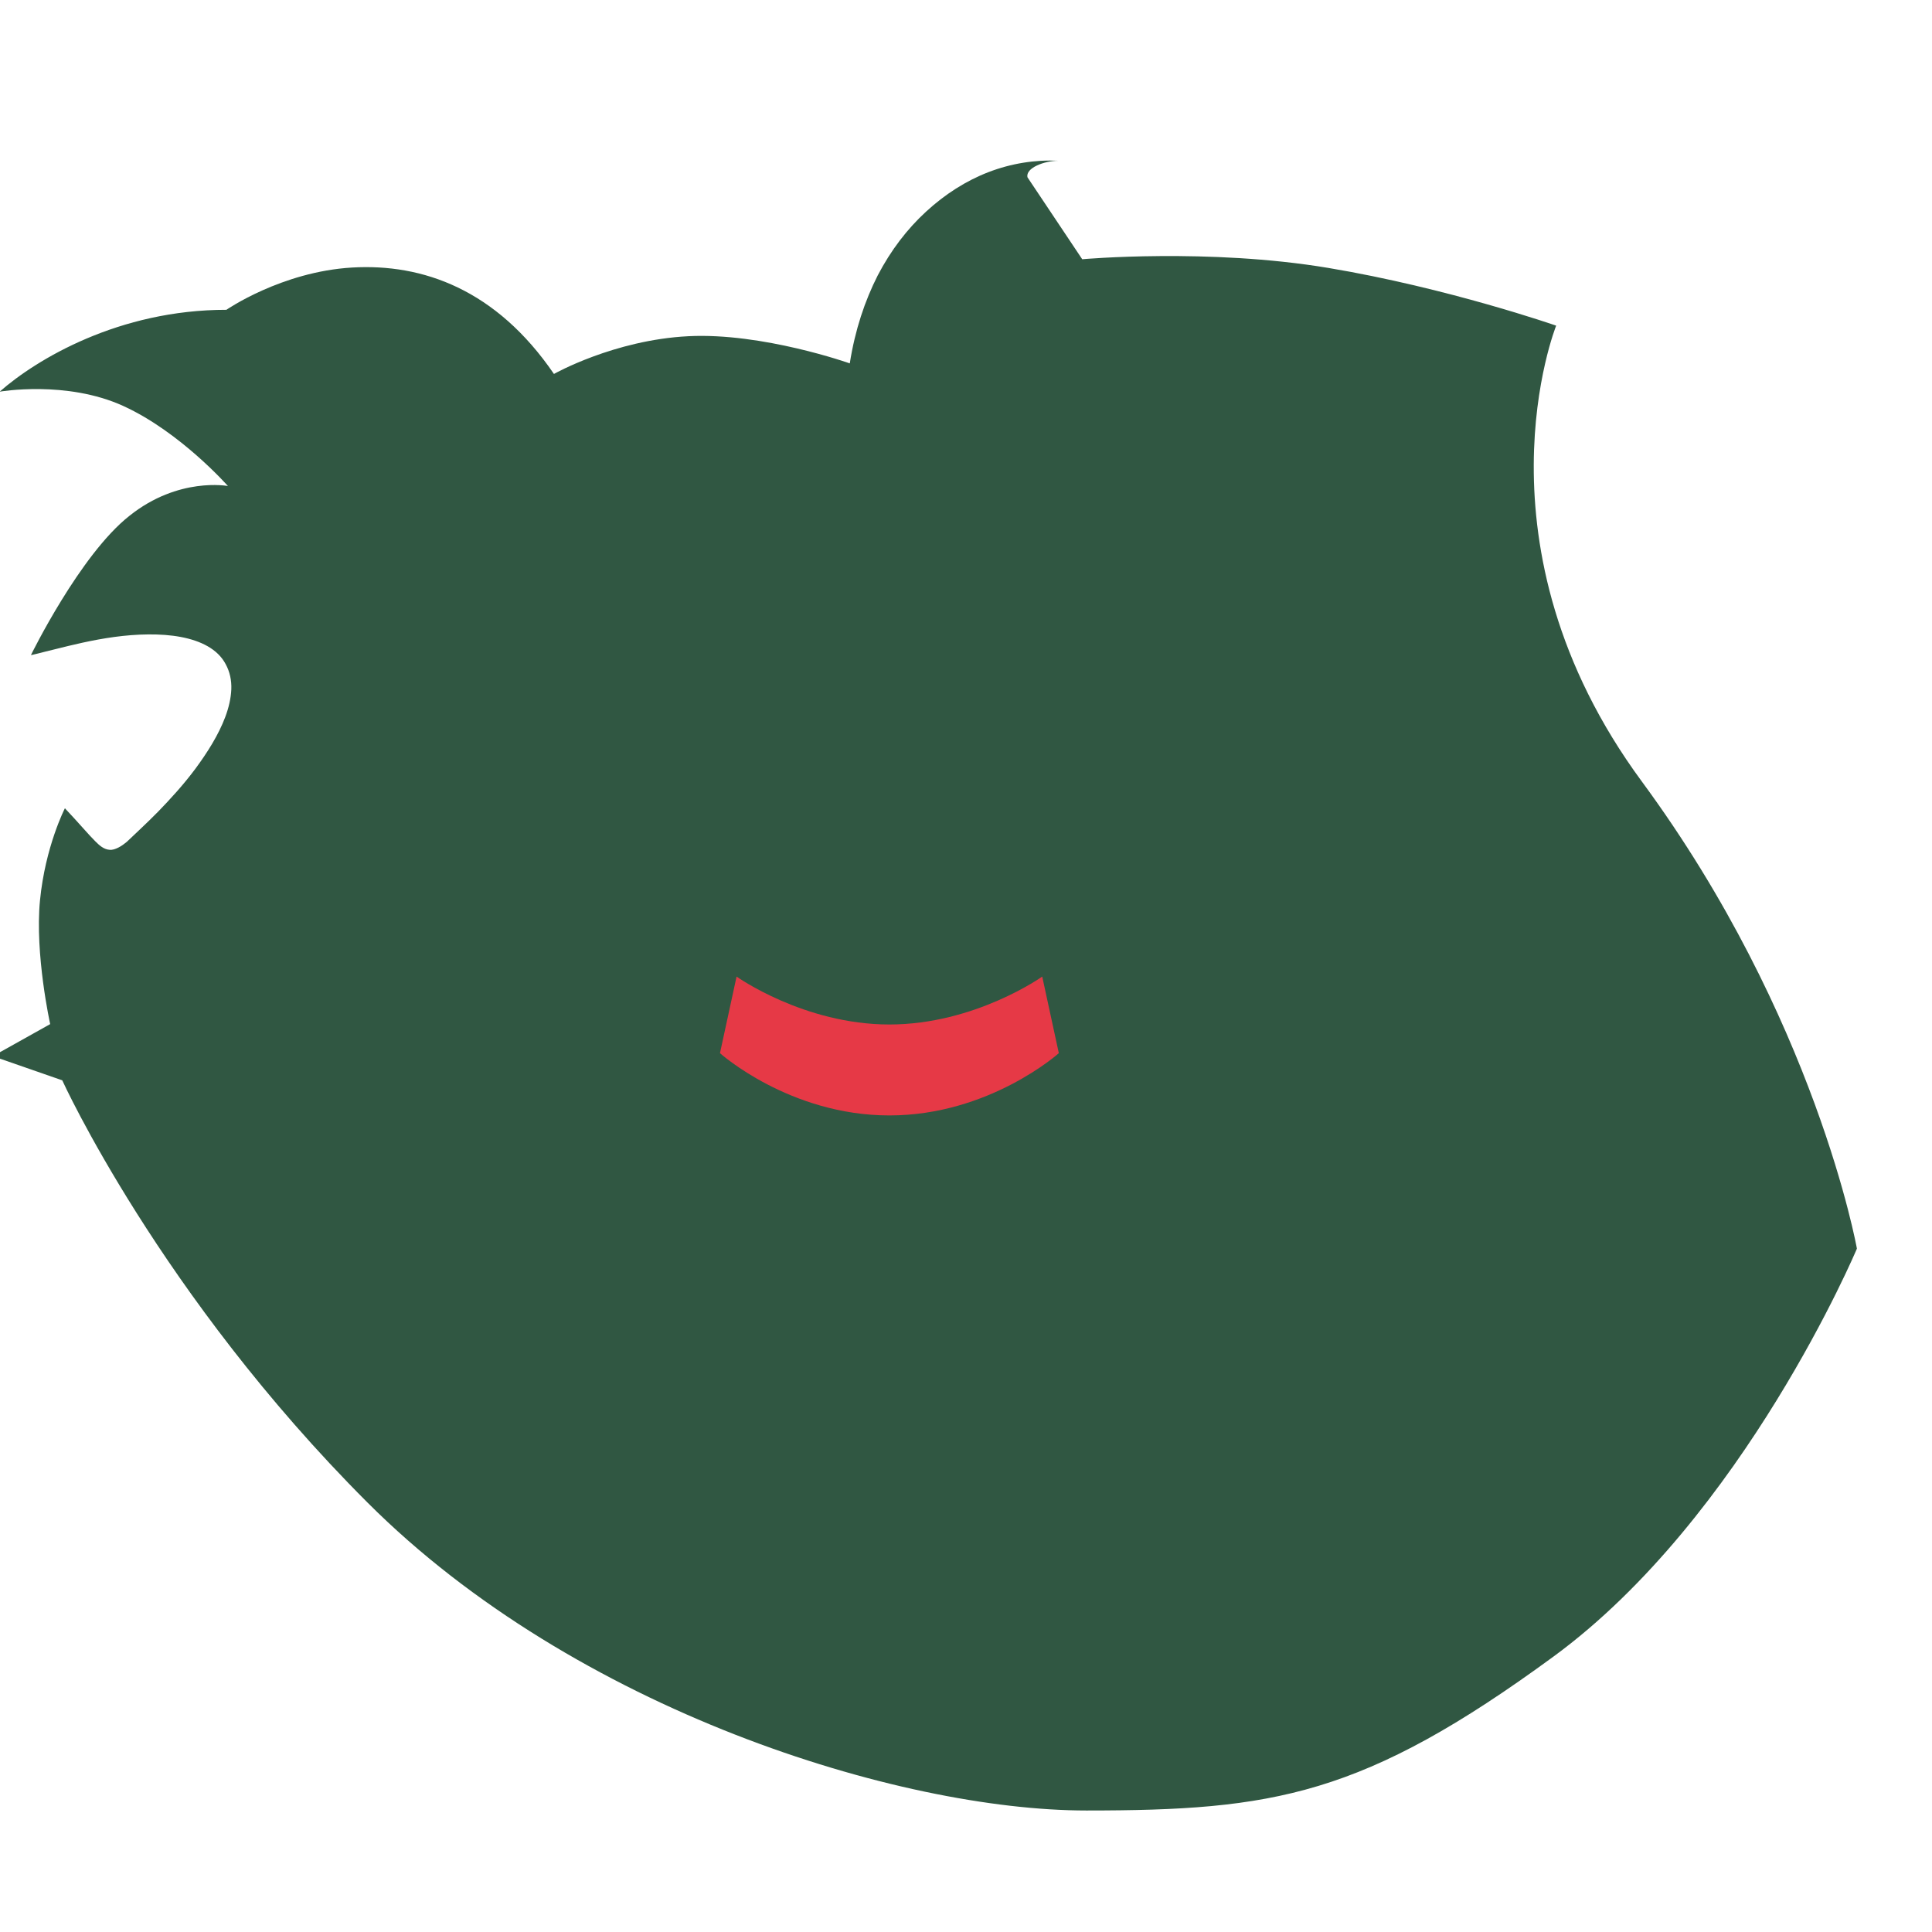
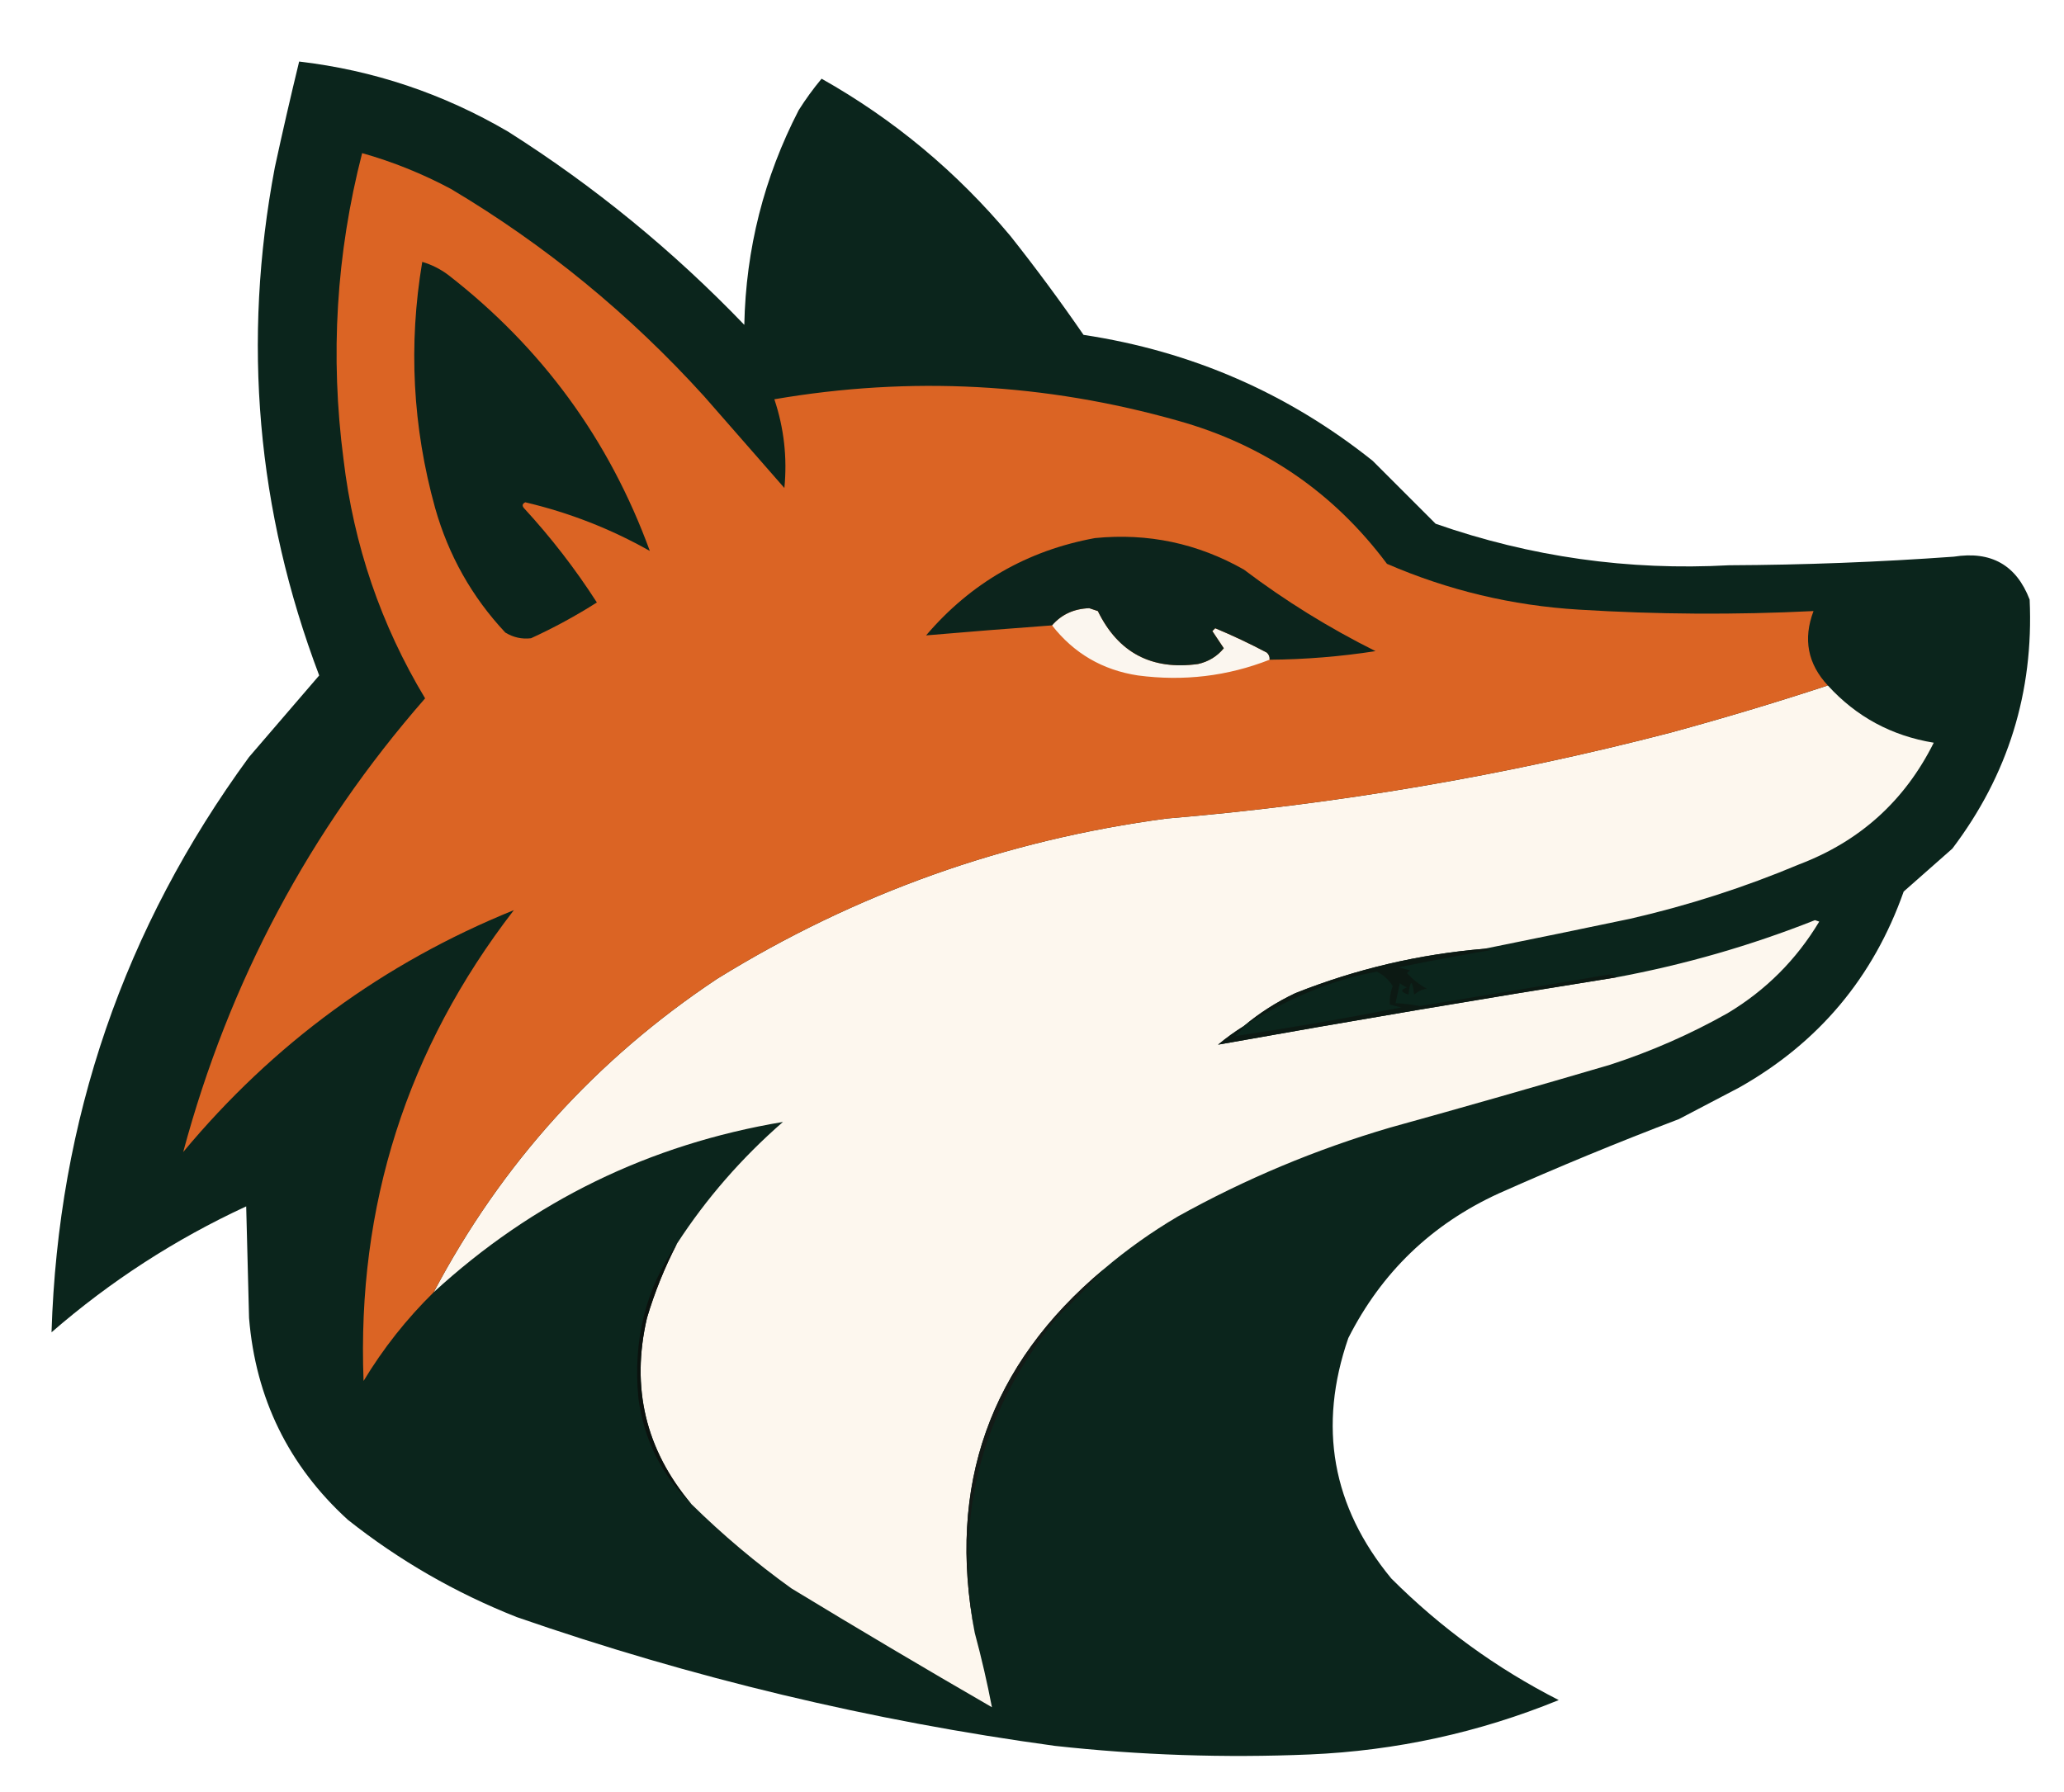
- <svg xmlns="http://www.w3.org/2000/svg" viewBox="0 0 512 512">
-   <path fill="#305742" d="M280.5,42.6c-6.2-0.3-12.5,0.7-18.5,3c-6,2.3-11.6,5.9-16.6,10.5c-5,4.6-9.3,10.2-12.8,16.9c-3.4,6.7-6,14.4-7.4,23.3c0,0-23.1-8.2-42.8-7.2s-35.6,10-35.6,10c-15.3-22.4-34.8-29.3-53.5-28.2s-33.3,11.2-33.3,11.2c-28.5,0-50.3,13.1-60.1,21.7c0,0,17.7-3.1,32.8,3.8s27.7,21.2,27.7,21.2s-13.1-2.5-26.1,7.9c-13.1,10.3-26.1,36.9-26.1,36.9s0.7-0.1,1.8-0.4c1.1-0.3,2.8-0.7,4.8-1.2c4-1,9.6-2.4,15.5-3.2c5.9-0.8,12.3-1,17.6,0c5.3,1,9.8,3.2,11.9,7.2c1.1,2,1.6,4.3,1.5,6.7c-0.1,2.4-0.7,4.9-1.6,7.3c-1.8,4.8-4.8,9.5-7.9,13.7c-3.2,4.3-6.7,8.1-9.9,11.4c-1.6,1.6-3.1,3.1-4.5,4.4c-1.4,1.3-2.6,2.5-3.8,3.6c-0.6,0.5-1.4,1.1-2.2,1.5c-0.8,0.4-1.6,0.7-2.4,0.6c-1.5-0.1-2.7-1.2-3.7-2.2c-1-1-1.9-2-2.8-3c-1.8-2-3.5-3.9-5.3-5.8c0,0-5.2,10.1-6.6,24.4s2.7,32.8,2.7,32.8l-15.2,8.5l18.4,6.4c0,0,25.8,56.8,80.9,111.9c55.1,55.1,141,81.6,190.5,81.6c49.5,0,73.3-3.8,123.8-40.8c50.5-37,80.4-108.1,80.4-108.1s-10.9-61.2-57-123.8S412.4,86.3,412.4,86.3s-28.7-10-60.4-15.3s-65.2-2.3-65.2-2.3L272.3,47C271.7,44.5,276.8,42.6,280.5,42.6L280.5,42.6z" />
-   <circle fill="#305742" cx="341.5" cy="153.8" r="10" />
-   <circle fill="#305742" cx="170.5" cy="153.8" r="10" />
-   <path fill="#e63946" d="M276.2,258.8c0,0-17.8,12.7-40.5,12.7s-40.5-12.7-40.5-12.7l-4.4,20.3c0,0,18.4,16.5,44.9,16.5s44.9-16.5,44.9-16.5L276.2,258.8z" />
+ <svg xmlns="http://www.w3.org/2000/svg" width="721" height="626" viewBox="0 0 721 626" fill="none">
+   <path fill-rule="evenodd" clip-rule="evenodd" d="M104.5 21.5C130.478 24.549 154.812 32.715 177.5 46C207.615 65.096 235.115 87.596 260 113.5C260.544 86.989 266.878 61.989 279 38.5C281.422 34.656 284.089 30.989 287 27.5C312.239 41.721 334.239 60.055 353 82.5C361.886 93.719 370.386 105.218 378.5 117C416.246 122.716 449.913 137.382 479.5 161C486.887 168.387 494.221 175.721 501.5 183C534.663 194.584 568.83 199.417 604 197.5C630.2 197.382 656.366 196.382 682.5 194.5C695.54 192.429 704.373 197.429 709 209.5C710.451 241.809 701.451 270.809 682 296.5C676.333 301.5 670.667 306.5 665 311.5C654.399 341.541 635.233 364.375 607.5 380C600.48 383.7 593.48 387.367 586.5 391C565.258 399.081 544.258 407.747 523.5 417C500.112 427.721 482.612 444.555 471 467.5C460.315 498.391 465.315 526.391 486 551.5C503.26 568.762 522.76 582.929 544.5 594C516.636 605.368 487.636 611.701 457.5 613C427.748 614.253 398.082 613.253 368.5 610C304.292 601.227 241.626 586.227 180.5 565C159.065 556.528 139.399 545.195 121.5 531C100.805 512.108 89.305 488.608 87 460.5C86.667 447.5 86.333 434.5 86 421.5C61.2 432.985 38.534 447.651 18 465.5C20.303 391.254 43.303 324.254 87 264.5C95.18 254.989 103.347 245.489 111.5 236C89.686 178.377 84.519 119.211 96 58.5C98.68 46.113 101.514 33.779 104.5 21.5Z" fill="#0B251C" />
+   <path fill-rule="evenodd" clip-rule="evenodd" d="M638.5 239.5C648.454 250.428 660.787 257.095 675.5 259.5C665.398 279.766 649.731 293.933 628.5 302C609.401 310.026 589.734 316.36 569.5 321C552.373 324.591 535.373 328.091 518.5 331.5C495.707 333.397 473.707 338.563 452.5 347C445.927 350.109 439.927 353.942 434.5 358.5C431.397 360.423 428.397 362.59 425.5 365C471.687 356.746 518.021 348.913 564.5 341.5C588.313 337.088 611.48 330.422 634 321.5C634.5 321.667 635 321.833 635.5 322C627.5 335.333 616.833 346 603.5 354C590.45 361.357 576.783 367.357 562.5 372C536.892 379.536 511.225 386.869 485.5 394C459.654 401.592 434.987 411.925 411.5 425C402.239 430.452 393.572 436.619 385.5 443.5C345.736 476.779 330.736 519.113 340.5 570.5C342.873 579.309 344.873 587.975 346.5 596.5C323.002 582.919 299.668 569.085 276.5 555C264.081 546.083 252.415 536.25 241.5 525.5C225.508 506.529 220.342 484.862 226 460.5C228.683 451.473 232.183 442.806 236.5 434.5C246.729 418.752 259.063 404.586 273.5 392C226.833 399.835 186.166 419.668 151.5 451.5C175.169 406.659 208.169 370.159 250.5 342C298.745 312.179 351.078 293.512 407.5 286C467.036 281.019 525.702 271.019 583.5 256C602.006 250.958 620.339 245.458 638.5 239.5Z" fill="#FDF7EE" />
+   <path fill-rule="evenodd" clip-rule="evenodd" d="M518.5 331.5C519.239 331.369 519.906 331.536 520.5 332C509.8 333.814 499.133 335.814 488.5 338C489.833 338.333 491.167 338.667 492.5 339C492.167 339.333 491.833 339.667 491.5 340C493.579 342.278 495.913 344.111 498.5 345.5C497.133 345.504 495.633 346.17 494 347.5C493.333 342.167 492.667 342.167 492 347.5C489.266 346.638 489.099 345.805 491.5 345C490.584 344.626 489.75 344.126 489 343.5C488.536 345.7 488.036 348.033 487.5 350.5C490.35 350.636 493.183 350.969 496 351.5C518.014 347.927 540.014 344.26 562 340.5C563.07 340.528 563.903 340.861 564.5 341.5C518.021 348.913 471.687 356.746 425.5 365C428.397 362.59 431.397 360.423 434.5 358.5C439.927 353.942 445.927 350.109 452.5 347C473.707 338.563 495.707 333.397 518.5 331.5Z" fill="#0C1913" />
+   <path fill-rule="evenodd" clip-rule="evenodd" d="M434.5 358.5C450.661 348.407 466.161 342.073 481 339.5C483.25 340.62 485.083 342.286 486.5 344.5C485.691 346.792 485.357 348.959 485.5 351C486.833 351.333 488.167 351.667 489.5 352C470.183 355.775 450.85 359.108 431.5 362C432.71 360.961 433.71 359.794 434.5 358.5Z" fill="#0B251C" />
+   <path fill-rule="evenodd" clip-rule="evenodd" d="M638.5 239.5C620.339 245.458 602.006 250.958 583.5 256C525.702 271.019 467.036 281.019 407.5 286C351.078 293.512 298.745 312.179 250.5 342C208.169 370.159 175.169 406.659 151.5 451.5C142.024 460.808 133.857 471.141 127 482.5C124.651 421.218 142.151 366.385 179.5 318C134.035 336.439 95.535 364.606 64 402.5C80.005 342.979 108.172 290.146 148.5 244C133.043 218.297 123.543 190.463 120 160.5C115.277 124.402 117.444 88.736 126.5 53.5C137.238 56.531 147.571 60.698 157.5 66C190.487 85.629 219.987 109.796 246 138.5C255.333 149.167 264.667 159.833 274 170.5C275.034 159.908 273.868 149.575 270.5 139.5C318.058 131.348 365.058 133.848 411.5 147C441.566 155.416 465.899 172.083 484.5 197C505.855 206.255 528.189 211.588 551.5 213C578.82 214.694 606.154 214.861 633.5 213.5C629.801 223.27 631.467 231.937 638.5 239.5Z" fill="#DB6424" />
+   <path fill-rule="evenodd" clip-rule="evenodd" d="M443.5 230.5C428.813 236.268 413.48 238.101 397.5 236C385.129 234.108 375.129 228.275 367.5 218.5C370.807 214.685 375.141 212.685 380.5 212.5C381.5 212.833 382.5 213.167 383.5 213.5C390.615 228.06 402.281 234.226 418.5 232C422.172 231.169 425.172 229.335 427.5 226.5C426.167 224.5 424.833 222.5 423.5 220.5C423.833 220.167 424.167 219.833 424.5 219.5C430.621 222.06 436.621 224.894 442.5 228C443.252 228.671 443.586 229.504 443.5 230.5Z" fill="#FBF6EF" />
+   <path fill-rule="evenodd" clip-rule="evenodd" d="M443.5 230.501C443.586 229.505 443.252 228.672 442.5 228.001C436.621 224.895 430.621 222.061 424.5 219.501C424.167 219.834 423.833 220.168 423.5 220.501C424.833 222.501 426.167 224.501 427.5 226.501C425.172 229.336 422.172 231.17 418.5 232.001C402.281 234.227 390.615 228.061 383.5 213.501C382.5 213.168 381.5 212.834 380.5 212.501C375.141 212.686 370.807 214.686 367.5 218.501C352.785 219.582 338.119 220.748 323.5 222.001C339.11 203.694 358.777 192.36 382.5 188.001C401.008 186.169 418.342 189.836 434.5 199.001C448.911 209.897 464.245 219.397 480.5 227.501C468.241 229.403 455.907 230.403 443.5 230.501Z" fill="#0C241C" />
+   <path fill-rule="evenodd" clip-rule="evenodd" d="M147.5 91.5C150.757 92.462 153.757 93.962 156.5 96C189.309 121.459 212.809 153.626 227 192.5C213.357 184.783 198.857 179.116 183.5 175.5C182.479 176.002 182.312 176.668 183 177.5C192.468 187.778 200.968 198.778 208.5 210.5C201.121 215.189 193.455 219.356 185.5 223C182.315 223.388 179.315 222.721 176.5 221C164.858 208.56 156.692 194.06 152 177.5C144.128 149.151 142.628 120.485 147.5 91.5Z" fill="#0B251C" />
+   <path fill-rule="evenodd" clip-rule="evenodd" d="M236.5 434.5C232.183 442.806 228.683 451.473 226 460.5C220.342 484.862 225.508 506.529 241.5 525.5C231.121 515.409 224.954 503.075 223 488.5C221.076 468.187 225.576 450.187 236.5 434.5Z" fill="#0B120E" />
+   <path fill-rule="evenodd" clip-rule="evenodd" d="M385.5 443.5C380.903 448.61 375.736 453.943 370 459.5C343.136 491.956 333.302 528.956 340.5 570.5C330.736 519.113 345.736 476.779 385.5 443.5Z" fill="#131A16" />
</svg>
